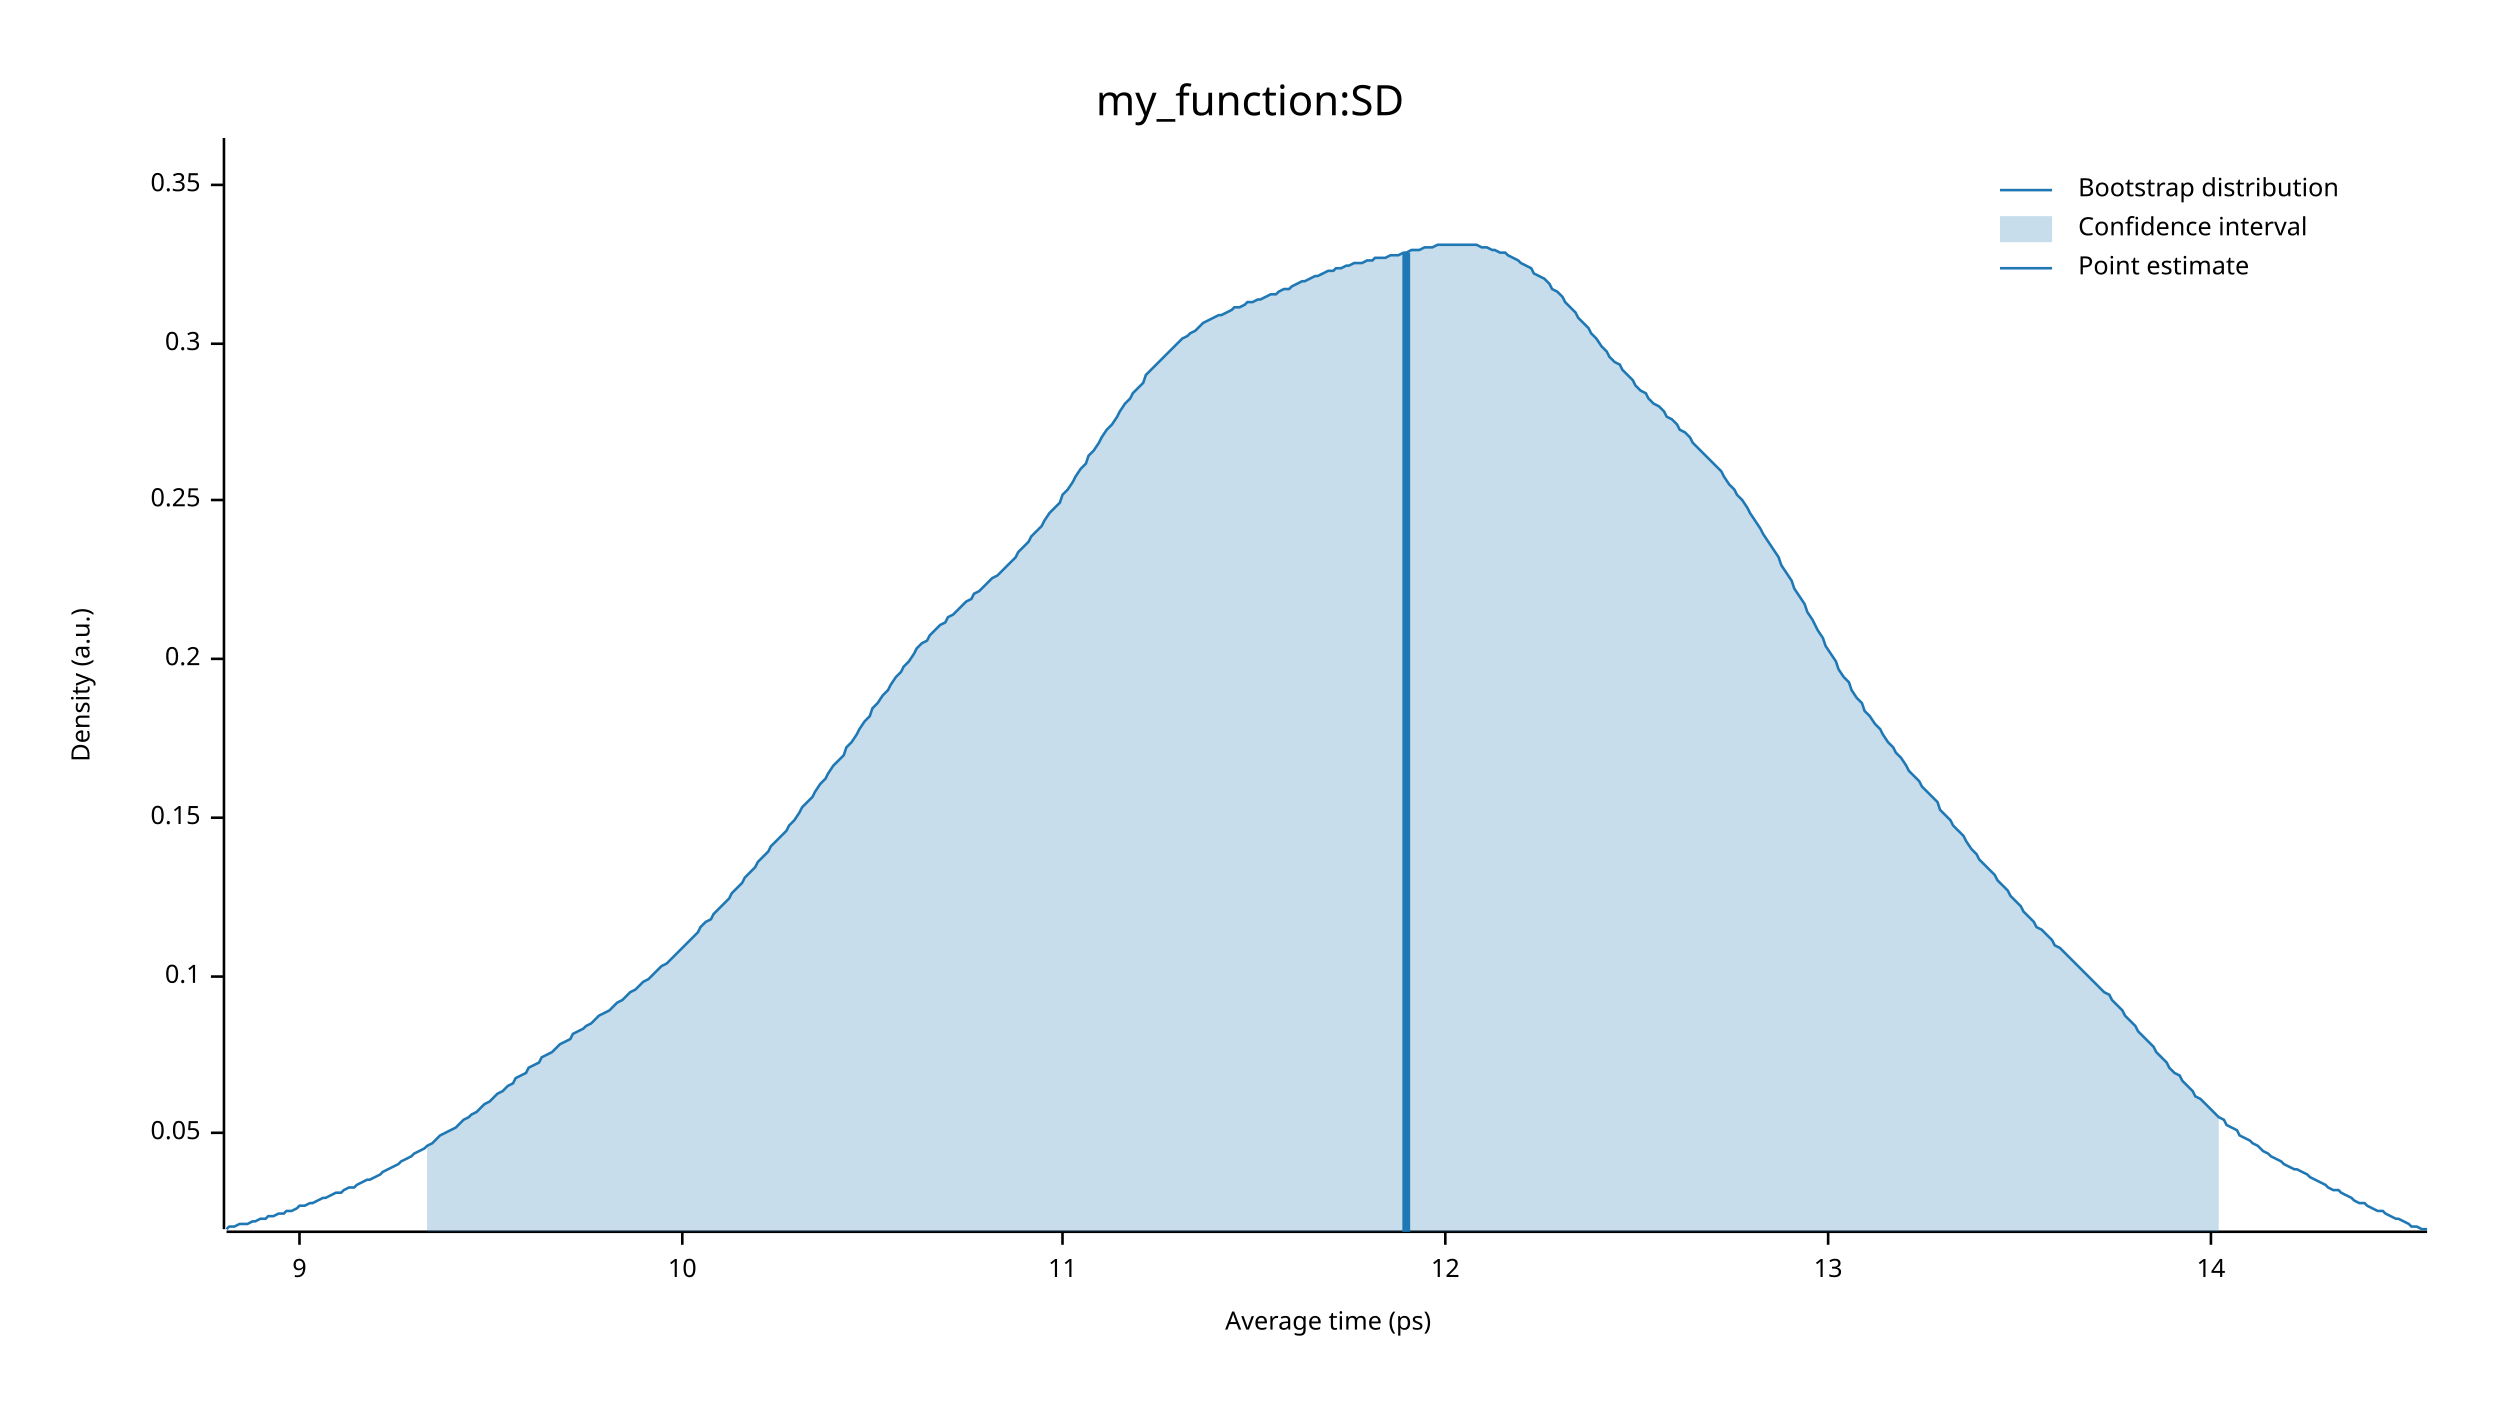
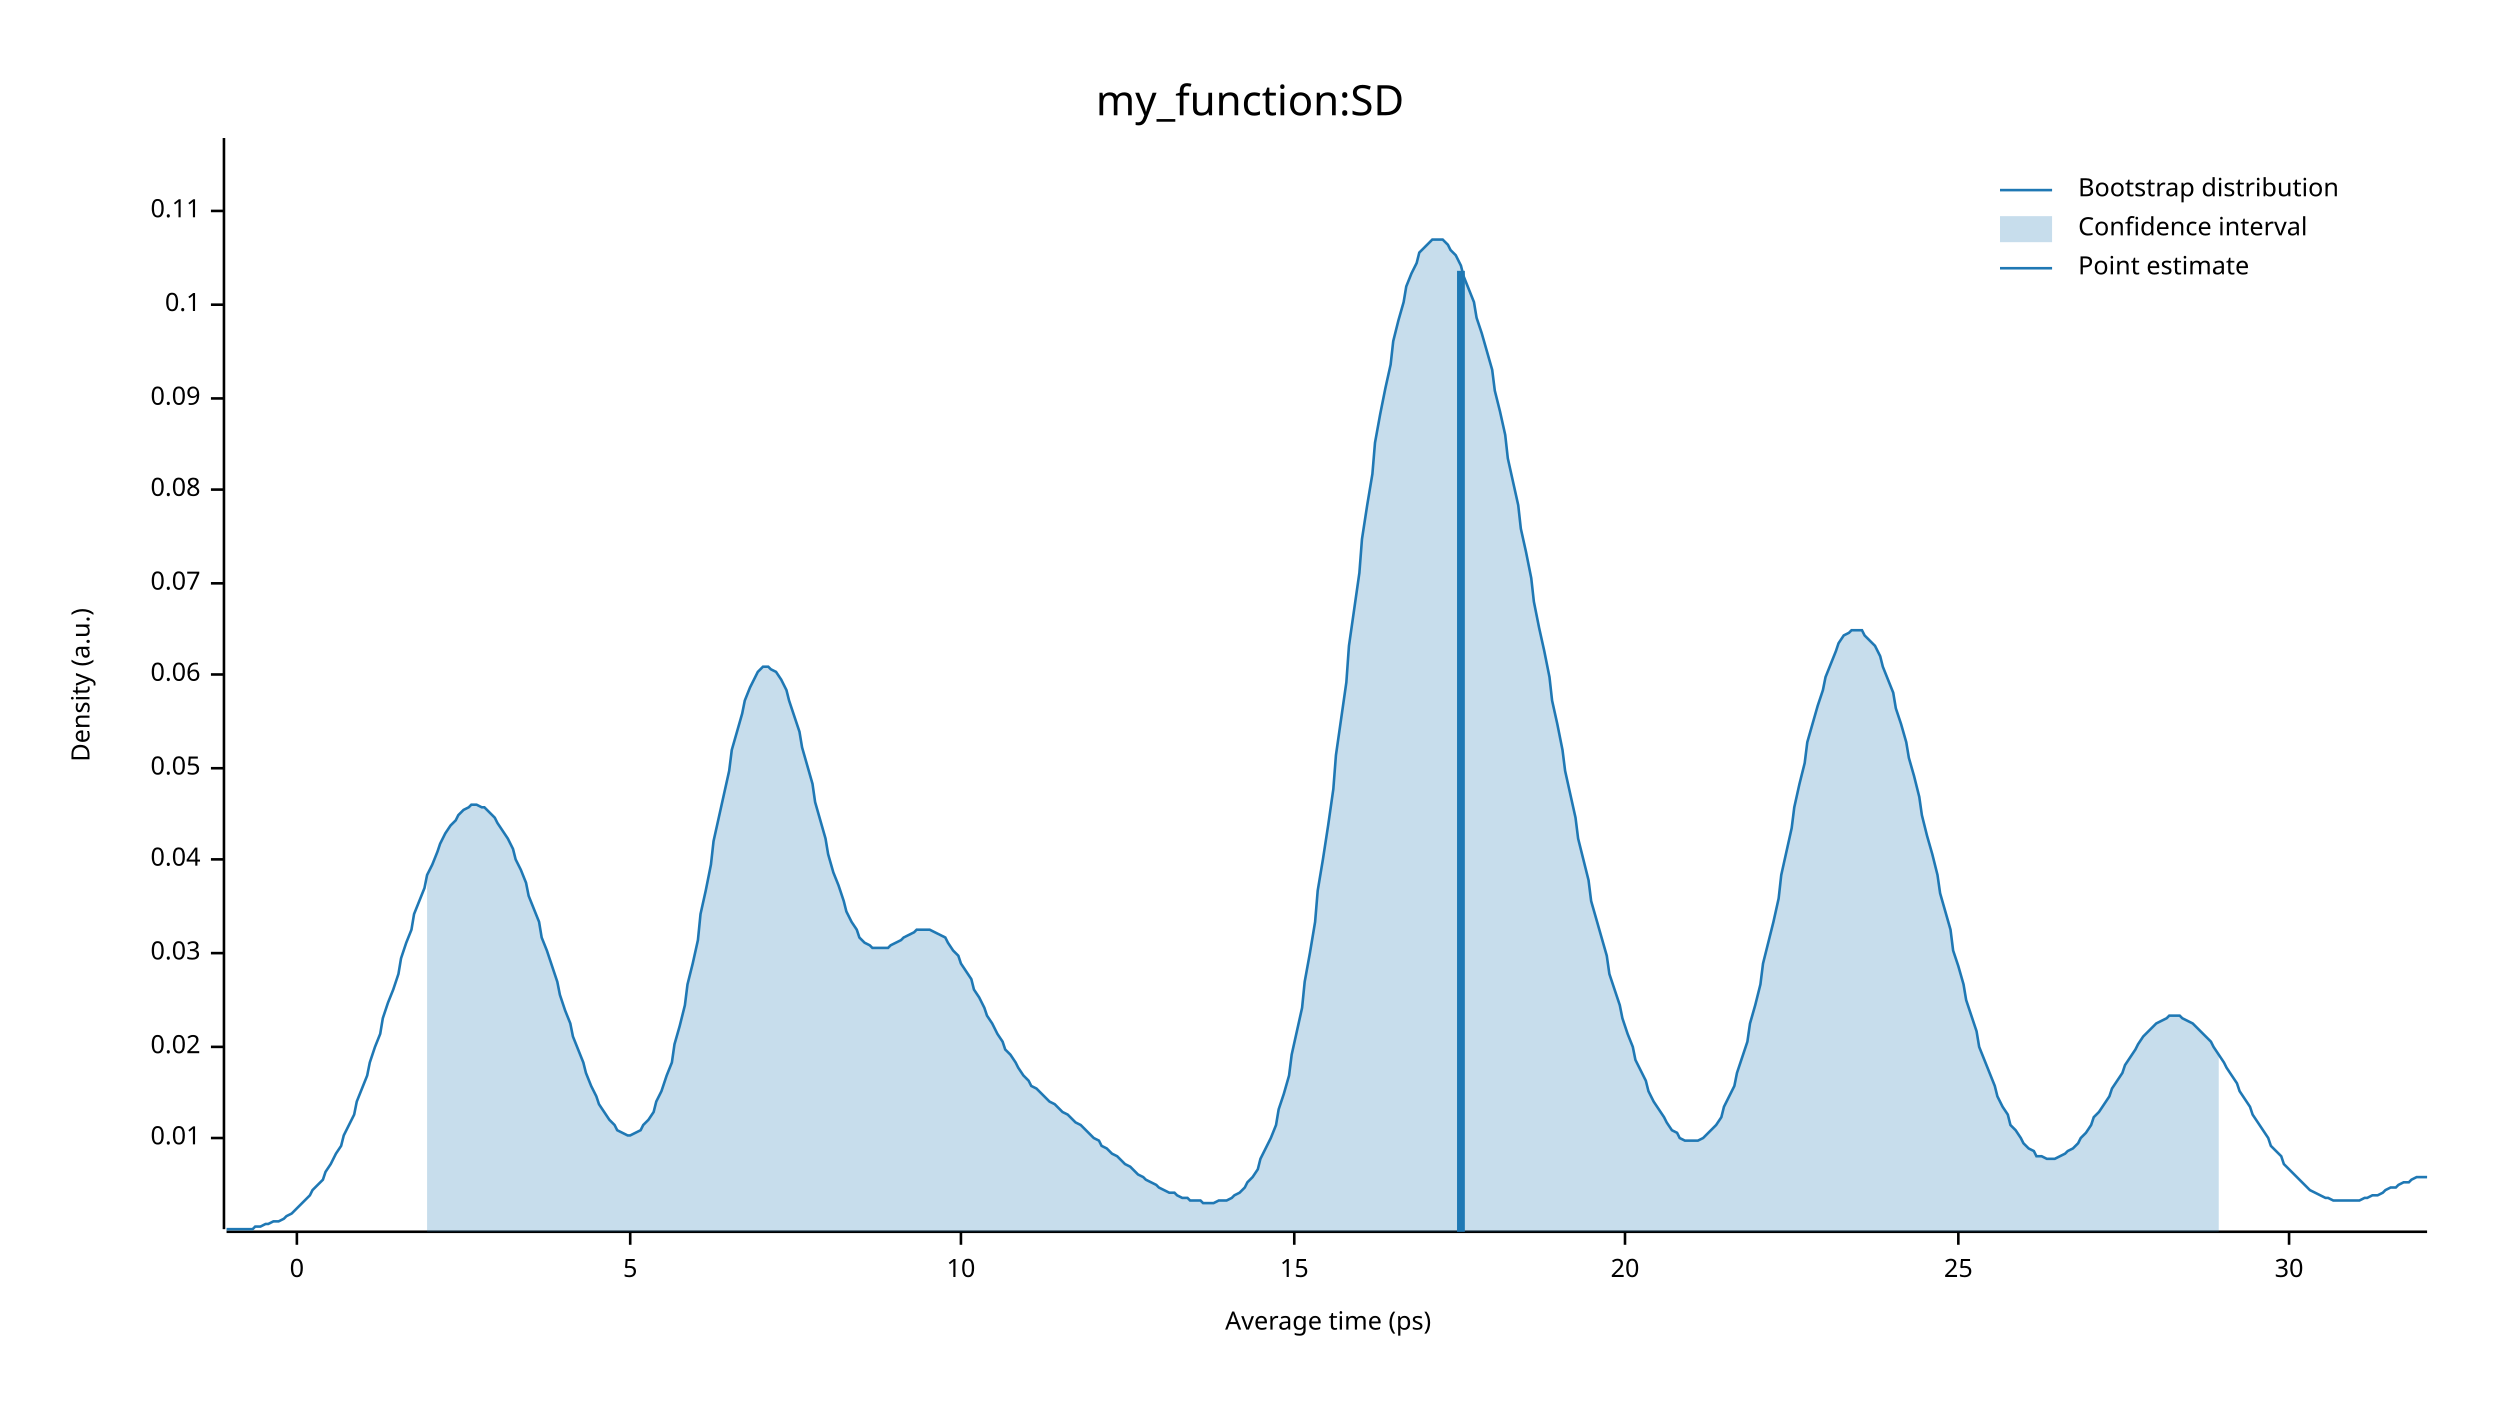
<svg xmlns="http://www.w3.org/2000/svg" width="960" height="540" viewBox="0 0 960 540">
  <text x="480" y="32" dy="0.76em" text-anchor="middle" font-family="sans-serif" font-size="16.129" opacity="1" fill="#000000">
my_function:SD
</text>
  <text x="27" y="263" dy="0.76em" text-anchor="middle" font-family="sans-serif" font-size="9.677" opacity="1" fill="#000000" transform="rotate(270, 27, 263)">
Density (a.u.)
</text>
  <text x="510" y="513" dy="-0.5ex" text-anchor="middle" font-family="sans-serif" font-size="9.677" opacity="1" fill="#000000">
Average time (ps)
</text>
  <polyline fill="none" opacity="1" stroke="#000000" stroke-width="1" points="86,53 86,472 " />
-   <text x="77" y="435" dy="0.5ex" text-anchor="end" font-family="sans-serif" font-size="9.677" opacity="1" fill="#000000">
+   <text x="77" y="437" dy="0.5ex" text-anchor="end" font-family="sans-serif" font-size="9.677" opacity="1" fill="#000000">
+ 0.01
+ </text>
+   <polyline fill="none" opacity="1" stroke="#000000" stroke-width="1" points="81,437 86,437 " />
+   <text x="77" y="402" dy="0.5ex" text-anchor="end" font-family="sans-serif" font-size="9.677" opacity="1" fill="#000000">
+ 0.02
+ </text>
+   <polyline fill="none" opacity="1" stroke="#000000" stroke-width="1" points="81,402 86,402 " />
+   <text x="77" y="366" dy="0.5ex" text-anchor="end" font-family="sans-serif" font-size="9.677" opacity="1" fill="#000000">
+ 0.03
+ </text>
+   <polyline fill="none" opacity="1" stroke="#000000" stroke-width="1" points="81,366 86,366 " />
+   <text x="77" y="330" dy="0.5ex" text-anchor="end" font-family="sans-serif" font-size="9.677" opacity="1" fill="#000000">
+ 0.04
+ </text>
+   <polyline fill="none" opacity="1" stroke="#000000" stroke-width="1" points="81,330 86,330 " />
+   <text x="77" y="295" dy="0.5ex" text-anchor="end" font-family="sans-serif" font-size="9.677" opacity="1" fill="#000000">
0.05
</text>
-   <polyline fill="none" opacity="1" stroke="#000000" stroke-width="1" points="81,435 86,435 " />
-   <text x="77" y="375" dy="0.5ex" text-anchor="end" font-family="sans-serif" font-size="9.677" opacity="1" fill="#000000">
+   <polyline fill="none" opacity="1" stroke="#000000" stroke-width="1" points="81,295 86,295 " />
+   <text x="77" y="259" dy="0.5ex" text-anchor="end" font-family="sans-serif" font-size="9.677" opacity="1" fill="#000000">
+ 0.06
+ </text>
+   <polyline fill="none" opacity="1" stroke="#000000" stroke-width="1" points="81,259 86,259 " />
+   <text x="77" y="224" dy="0.5ex" text-anchor="end" font-family="sans-serif" font-size="9.677" opacity="1" fill="#000000">
+ 0.07
+ </text>
+   <polyline fill="none" opacity="1" stroke="#000000" stroke-width="1" points="81,224 86,224 " />
+   <text x="77" y="188" dy="0.5ex" text-anchor="end" font-family="sans-serif" font-size="9.677" opacity="1" fill="#000000">
+ 0.08
+ </text>
+   <polyline fill="none" opacity="1" stroke="#000000" stroke-width="1" points="81,188 86,188 " />
+   <text x="77" y="153" dy="0.5ex" text-anchor="end" font-family="sans-serif" font-size="9.677" opacity="1" fill="#000000">
+ 0.09
+ </text>
+   <polyline fill="none" opacity="1" stroke="#000000" stroke-width="1" points="81,153 86,153 " />
+   <text x="77" y="117" dy="0.5ex" text-anchor="end" font-family="sans-serif" font-size="9.677" opacity="1" fill="#000000">
0.1
</text>
-   <polyline fill="none" opacity="1" stroke="#000000" stroke-width="1" points="81,375 86,375 " />
-   <text x="77" y="314" dy="0.5ex" text-anchor="end" font-family="sans-serif" font-size="9.677" opacity="1" fill="#000000">
- 0.15
+   <polyline fill="none" opacity="1" stroke="#000000" stroke-width="1" points="81,117 86,117 " />
+   <text x="77" y="81" dy="0.5ex" text-anchor="end" font-family="sans-serif" font-size="9.677" opacity="1" fill="#000000">
+ 0.11
</text>
-   <polyline fill="none" opacity="1" stroke="#000000" stroke-width="1" points="81,314 86,314 " />
-   <text x="77" y="253" dy="0.5ex" text-anchor="end" font-family="sans-serif" font-size="9.677" opacity="1" fill="#000000">
- 0.2
+   <polyline fill="none" opacity="1" stroke="#000000" stroke-width="1" points="81,81 86,81 " />
+   <polyline fill="none" opacity="1" stroke="#000000" stroke-width="1" points="87,473 932,473 " />
+   <text x="114" y="483" dy="0.76em" text-anchor="middle" font-family="sans-serif" font-size="9.677" opacity="1" fill="#000000">
+ 0
</text>
-   <polyline fill="none" opacity="1" stroke="#000000" stroke-width="1" points="81,253 86,253 " />
-   <text x="77" y="192" dy="0.5ex" text-anchor="end" font-family="sans-serif" font-size="9.677" opacity="1" fill="#000000">
- 0.25
+   <polyline fill="none" opacity="1" stroke="#000000" stroke-width="1" points="114,473 114,478 " />
+   <text x="242" y="483" dy="0.76em" text-anchor="middle" font-family="sans-serif" font-size="9.677" opacity="1" fill="#000000">
+ 5
</text>
-   <polyline fill="none" opacity="1" stroke="#000000" stroke-width="1" points="81,192 86,192 " />
-   <text x="77" y="132" dy="0.5ex" text-anchor="end" font-family="sans-serif" font-size="9.677" opacity="1" fill="#000000">
- 0.3
- </text>
-   <polyline fill="none" opacity="1" stroke="#000000" stroke-width="1" points="81,132 86,132 " />
-   <text x="77" y="71" dy="0.5ex" text-anchor="end" font-family="sans-serif" font-size="9.677" opacity="1" fill="#000000">
- 0.35
- </text>
-   <polyline fill="none" opacity="1" stroke="#000000" stroke-width="1" points="81,71 86,71 " />
-   <polyline fill="none" opacity="1" stroke="#000000" stroke-width="1" points="87,473 932,473 " />
-   <text x="115" y="483" dy="0.76em" text-anchor="middle" font-family="sans-serif" font-size="9.677" opacity="1" fill="#000000">
- 9
- </text>
-   <polyline fill="none" opacity="1" stroke="#000000" stroke-width="1" points="115,473 115,478 " />
-   <text x="262" y="483" dy="0.76em" text-anchor="middle" font-family="sans-serif" font-size="9.677" opacity="1" fill="#000000">
+   <polyline fill="none" opacity="1" stroke="#000000" stroke-width="1" points="242,473 242,478 " />
+   <text x="369" y="483" dy="0.76em" text-anchor="middle" font-family="sans-serif" font-size="9.677" opacity="1" fill="#000000">
10
</text>
-   <polyline fill="none" opacity="1" stroke="#000000" stroke-width="1" points="262,473 262,478 " />
-   <text x="408" y="483" dy="0.76em" text-anchor="middle" font-family="sans-serif" font-size="9.677" opacity="1" fill="#000000">
- 11
+   <polyline fill="none" opacity="1" stroke="#000000" stroke-width="1" points="369,473 369,478 " />
+   <text x="497" y="483" dy="0.76em" text-anchor="middle" font-family="sans-serif" font-size="9.677" opacity="1" fill="#000000">
+ 15
</text>
-   <polyline fill="none" opacity="1" stroke="#000000" stroke-width="1" points="408,473 408,478 " />
-   <text x="555" y="483" dy="0.76em" text-anchor="middle" font-family="sans-serif" font-size="9.677" opacity="1" fill="#000000">
- 12
+   <polyline fill="none" opacity="1" stroke="#000000" stroke-width="1" points="497,473 497,478 " />
+   <text x="624" y="483" dy="0.76em" text-anchor="middle" font-family="sans-serif" font-size="9.677" opacity="1" fill="#000000">
+ 20
</text>
-   <polyline fill="none" opacity="1" stroke="#000000" stroke-width="1" points="555,473 555,478 " />
-   <text x="702" y="483" dy="0.76em" text-anchor="middle" font-family="sans-serif" font-size="9.677" opacity="1" fill="#000000">
- 13
+   <polyline fill="none" opacity="1" stroke="#000000" stroke-width="1" points="624,473 624,478 " />
+   <text x="752" y="483" dy="0.76em" text-anchor="middle" font-family="sans-serif" font-size="9.677" opacity="1" fill="#000000">
+ 25
</text>
-   <polyline fill="none" opacity="1" stroke="#000000" stroke-width="1" points="702,473 702,478 " />
-   <text x="849" y="483" dy="0.76em" text-anchor="middle" font-family="sans-serif" font-size="9.677" opacity="1" fill="#000000">
- 14
+   <polyline fill="none" opacity="1" stroke="#000000" stroke-width="1" points="752,473 752,478 " />
+   <text x="879" y="483" dy="0.76em" text-anchor="middle" font-family="sans-serif" font-size="9.677" opacity="1" fill="#000000">
+ 30
</text>
-   <polyline fill="none" opacity="1" stroke="#000000" stroke-width="1" points="849,473 849,478 " />
-   <polyline fill="none" opacity="1" stroke="#1F78B4" stroke-width="1" points="87,472 88,471 90,471 92,470 93,470 95,470 97,469 98,469 100,468 102,468 103,467 105,467 107,466 109,466 110,465 112,465 114,464 115,463 117,463 119,462 120,462 122,461 124,460 125,460 127,459 129,458 131,458 132,457 134,456 136,456 137,455 139,454 141,453 142,453 144,452 146,451 147,450 149,449 151,448 153,447 154,446 156,445 158,444 159,443 161,442 163,441 164,440 166,439 168,437 169,436 171,435 173,434 175,433 176,432 178,430 180,429 181,428 183,427 185,425 186,424 188,423 190,421 191,420 193,419 195,417 197,416 198,414 200,413 202,412 203,410 205,409 207,408 208,406 210,405 212,404 214,402 215,401 217,400 219,399 220,397 222,396 224,395 225,394 227,393 229,391 230,390 232,389 234,388 236,386 237,385 239,384 241,382 242,381 244,380 246,378 247,377 249,376 251,374 252,373 254,371 256,370 258,368 259,367 261,365 263,363 264,362 266,360 268,358 269,356 271,354 273,353 274,351 276,349 278,347 280,345 281,343 283,341 285,339 286,337 288,335 290,333 291,331 293,329 295,327 296,325 298,323 300,321 302,319 303,317 305,315 307,312 308,310 310,308 312,306 313,304 315,301 317,299 318,297 320,294 322,292 324,290 325,287 327,285 329,282 330,280 332,277 334,275 335,272 337,270 339,267 341,265 342,263 344,260 346,258 347,256 349,254 351,251 352,249 354,247 356,246 357,244 359,242 361,240 363,239 364,237 366,236 368,234 369,233 371,231 373,230 374,228 376,227 378,225 379,224 381,222 383,221 385,219 386,218 388,216 390,214 391,212 393,210 395,208 396,206 398,204 400,202 401,200 403,197 405,195 407,193 408,190 410,188 412,185 413,183 415,180 417,178 418,175 420,173 422,170 423,168 425,165 427,163 429,160 430,158 432,155 434,153 435,151 437,149 439,147 440,144 442,142 444,140 445,139 447,137 449,135 451,133 452,132 454,130 456,129 457,128 459,127 461,125 462,124 464,123 466,122 468,121 469,121 471,120 473,119 474,118 476,118 478,117 479,116 481,116 483,115 484,115 486,114 488,113 490,113 491,112 493,111 495,111 496,110 498,109 500,108 501,108 503,107 505,106 506,106 508,105 510,104 512,104 513,103 515,103 517,102 518,102 520,101 522,101 523,101 525,100 527,100 528,99 530,99 532,99 534,98 535,98 537,98 539,97 540,97 542,96 544,96 545,96 547,95 549,95 550,95 552,94 554,94 556,94 557,94 559,94 561,94 562,94 564,94 566,94 567,94 569,95 571,95 573,96 574,96 576,97 578,97 579,98 581,99 583,100 584,101 586,102 588,103 589,105 591,106 593,107 595,109 596,111 598,112 600,114 601,116 603,118 605,120 606,122 608,124 610,126 611,128 613,130 615,133 617,135 618,137 620,139 622,140 623,142 625,144 627,146 628,148 630,150 632,151 633,153 635,155 637,156 639,158 640,160 642,161 644,163 645,165 647,166 649,168 650,170 652,172 654,174 655,175 657,177 659,179 661,181 662,183 664,186 666,188 667,190 669,192 671,195 672,197 674,200 676,203 677,205 679,208 681,211 683,214 684,217 686,220 688,223 689,226 691,229 693,232 694,235 696,238 698,242 700,245 701,248 703,251 705,254 706,257 708,260 710,262 711,265 713,268 715,270 716,273 718,275 720,278 722,280 723,282 725,285 727,287 728,289 730,291 732,294 733,296 735,298 737,300 738,302 740,304 742,306 744,308 745,311 747,313 749,315 750,317 752,319 754,321 755,323 757,326 759,328 760,330 762,332 764,334 766,336 767,338 769,340 771,342 772,344 774,346 776,348 777,350 779,352 781,354 782,356 784,357 786,359 788,361 789,363 791,364 793,366 794,367 796,369 798,371 799,372 801,374 803,376 804,377 806,379 808,381 810,382 811,384 813,386 815,388 816,390 818,392 820,394 821,396 823,398 825,400 827,402 828,404 830,406 832,408 833,410 835,412 837,413 838,415 840,417 842,419 843,421 845,422 847,424 849,426 850,427 852,429 854,430 855,432 857,433 859,434 860,436 862,437 864,438 865,439 867,440 869,442 871,443 872,444 874,445 876,446 877,447 879,448 881,449 882,449 884,450 886,451 887,452 889,453 891,454 893,455 894,456 896,457 898,457 899,458 901,459 903,460 904,461 906,462 908,462 909,463 911,464 913,465 915,465 916,466 918,467 920,468 921,468 923,469 925,470 926,471 928,471 930,472 932,472 " />
-   <polygon opacity="0.25" fill="#1F78B4" points="164,440 166,439 168,437 169,436 171,435 173,434 175,433 176,432 178,430 180,429 181,428 183,427 185,425 186,424 188,423 190,421 191,420 193,419 195,417 197,416 198,414 200,413 202,412 203,410 205,409 207,408 208,406 210,405 212,404 214,402 215,401 217,400 219,399 220,397 222,396 224,395 225,394 227,393 229,391 230,390 232,389 234,388 236,386 237,385 239,384 241,382 242,381 244,380 246,378 247,377 249,376 251,374 252,373 254,371 256,370 258,368 259,367 261,365 263,363 264,362 266,360 268,358 269,356 271,354 273,353 274,351 276,349 278,347 280,345 281,343 283,341 285,339 286,337 288,335 290,333 291,331 293,329 295,327 296,325 298,323 300,321 302,319 303,317 305,315 307,312 308,310 310,308 312,306 313,304 315,301 317,299 318,297 320,294 322,292 324,290 325,287 327,285 329,282 330,280 332,277 334,275 335,272 337,270 339,267 341,265 342,263 344,260 346,258 347,256 349,254 351,251 352,249 354,247 356,246 357,244 359,242 361,240 363,239 364,237 366,236 368,234 369,233 371,231 373,230 374,228 376,227 378,225 379,224 381,222 383,221 385,219 386,218 388,216 390,214 391,212 393,210 395,208 396,206 398,204 400,202 401,200 403,197 405,195 407,193 408,190 410,188 412,185 413,183 415,180 417,178 418,175 420,173 422,170 423,168 425,165 427,163 429,160 430,158 432,155 434,153 435,151 437,149 439,147 440,144 442,142 444,140 445,139 447,137 449,135 451,133 452,132 454,130 456,129 457,128 459,127 461,125 462,124 464,123 466,122 468,121 469,121 471,120 473,119 474,118 476,118 478,117 479,116 481,116 483,115 484,115 486,114 488,113 490,113 491,112 493,111 495,111 496,110 498,109 500,108 501,108 503,107 505,106 506,106 508,105 510,104 512,104 513,103 515,103 517,102 518,102 520,101 522,101 523,101 525,100 527,100 528,99 530,99 532,99 534,98 535,98 537,98 539,97 540,97 542,96 544,96 545,96 547,95 549,95 550,95 552,94 554,94 556,94 557,94 559,94 561,94 562,94 564,94 566,94 567,94 569,95 571,95 573,96 574,96 576,97 578,97 579,98 581,99 583,100 584,101 586,102 588,103 589,105 591,106 593,107 595,109 596,111 598,112 600,114 601,116 603,118 605,120 606,122 608,124 610,126 611,128 613,130 615,133 617,135 618,137 620,139 622,140 623,142 625,144 627,146 628,148 630,150 632,151 633,153 635,155 637,156 639,158 640,160 642,161 644,163 645,165 647,166 649,168 650,170 652,172 654,174 655,175 657,177 659,179 661,181 662,183 664,186 666,188 667,190 669,192 671,195 672,197 674,200 676,203 677,205 679,208 681,211 683,214 684,217 686,220 688,223 689,226 691,229 693,232 694,235 696,238 698,242 700,245 701,248 703,251 705,254 706,257 708,260 710,262 711,265 713,268 715,270 716,273 718,275 720,278 722,280 723,282 725,285 727,287 728,289 730,291 732,294 733,296 735,298 737,300 738,302 740,304 742,306 744,308 745,311 747,313 749,315 750,317 752,319 754,321 755,323 757,326 759,328 760,330 762,332 764,334 766,336 767,338 769,340 771,342 772,344 774,346 776,348 777,350 779,352 781,354 782,356 784,357 786,359 788,361 789,363 791,364 793,366 794,367 796,369 798,371 799,372 801,374 803,376 804,377 806,379 808,381 810,382 811,384 813,386 815,388 816,390 818,392 820,394 821,396 823,398 825,400 827,402 828,404 830,406 832,408 833,410 835,412 837,413 838,415 840,417 842,419 843,421 845,422 847,424 849,426 850,427 852,429 852,473 164,473 " />
-   <polyline fill="none" opacity="1" stroke="#1F78B4" stroke-width="3" points="540,473 540,97 " />
+   <polyline fill="none" opacity="1" stroke="#000000" stroke-width="1" points="879,473 879,478 " />
+   <polyline fill="none" opacity="1" stroke="#1F78B4" stroke-width="1" points="87,472 88,472 90,472 92,472 93,472 95,472 97,472 98,471 100,471 102,470 103,470 105,469 107,469 109,468 110,467 112,466 114,464 115,463 117,461 119,459 120,457 122,455 124,453 125,450 127,447 129,443 131,440 132,436 134,432 136,428 137,423 139,418 141,413 142,408 144,402 146,397 147,391 149,385 151,380 153,374 154,368 156,362 158,357 159,351 161,346 163,341 164,336 166,332 168,327 169,324 171,320 173,317 175,315 176,313 178,311 180,310 181,309 183,309 185,310 186,310 188,312 190,314 191,316 193,319 195,322 197,326 198,330 200,334 202,339 203,344 205,349 207,354 208,360 210,365 212,371 214,377 215,382 217,388 219,393 220,398 222,403 224,408 225,412 227,417 229,421 230,424 232,427 234,430 236,432 237,434 239,435 241,436 242,436 244,435 246,434 247,432 249,430 251,427 252,423 254,419 256,413 258,408 259,401 261,394 263,386 264,378 266,370 268,361 269,351 271,342 273,332 274,323 276,314 278,305 280,296 281,288 283,281 285,274 286,269 288,264 290,260 291,258 293,256 295,256 296,257 298,258 300,261 302,265 303,269 305,275 307,281 308,287 310,294 312,301 313,308 315,315 317,322 318,328 320,335 322,340 324,346 325,350 327,354 329,357 330,360 332,362 334,363 335,364 337,364 339,364 341,364 342,363 344,362 346,361 347,360 349,359 351,358 352,357 354,357 356,357 357,357 359,358 361,359 363,360 364,362 366,365 368,367 369,370 371,373 373,376 374,380 376,383 378,387 379,390 381,393 383,397 385,400 386,403 388,405 390,408 391,410 393,413 395,415 396,417 398,418 400,420 401,421 403,423 405,424 407,426 408,427 410,428 412,430 413,431 415,432 417,434 418,435 420,437 422,438 423,440 425,441 427,443 429,444 430,445 432,447 434,448 435,449 437,451 439,452 440,453 442,454 444,455 445,456 447,457 449,458 451,458 452,459 454,460 456,460 457,461 459,461 461,461 462,462 464,462 466,462 468,461 469,461 471,461 473,460 474,459 476,458 478,456 479,454 481,452 483,449 484,445 486,441 488,437 490,432 491,426 493,420 495,413 496,405 498,396 500,387 501,377 503,366 505,354 506,342 508,330 510,317 512,303 513,290 515,276 517,262 518,248 520,234 522,220 523,207 525,194 527,182 528,170 530,159 532,149 534,140 535,131 537,123 539,116 540,110 542,105 544,101 545,97 547,95 549,93 550,92 552,92 554,92 556,94 557,96 559,98 561,102 562,106 564,111 566,116 567,122 569,128 571,135 573,142 574,150 576,158 578,167 579,176 581,185 583,194 584,203 586,212 588,222 589,231 591,241 593,250 595,260 596,269 598,278 600,288 601,296 603,305 605,314 606,322 608,330 610,338 611,346 613,353 615,360 617,367 618,374 620,380 622,386 623,391 625,397 627,402 628,407 630,411 632,415 633,419 635,423 637,426 639,429 640,431 642,434 644,435 645,437 647,438 649,438 650,438 652,438 654,437 655,436 657,434 659,432 661,429 662,425 664,421 666,417 667,412 669,406 671,400 672,393 674,386 676,378 677,370 679,362 681,354 683,345 684,336 686,327 688,318 689,310 691,301 693,293 694,285 696,278 698,271 700,265 701,260 703,255 705,250 706,247 708,244 710,243 711,242 713,242 715,242 716,244 718,246 720,248 722,252 723,256 725,261 727,266 728,272 730,278 732,285 733,291 735,298 737,306 738,313 740,321 742,328 744,336 745,343 747,350 749,357 750,365 752,371 754,378 755,384 757,390 759,396 760,402 762,407 764,412 766,417 767,421 769,425 771,428 772,432 774,434 776,437 777,439 779,441 781,442 782,444 784,444 786,445 788,445 789,445 791,444 793,443 794,442 796,441 798,439 799,437 801,435 803,432 804,429 806,427 808,424 810,421 811,418 813,415 815,412 816,409 818,406 820,403 821,401 823,398 825,396 827,394 828,393 830,392 832,391 833,390 835,390 837,390 838,391 840,392 842,393 843,394 845,396 847,398 849,400 850,402 852,405 854,408 855,410 857,413 859,416 860,419 862,422 864,425 865,428 867,431 869,434 871,437 872,440 874,442 876,444 877,447 879,449 881,451 882,452 884,454 886,456 887,457 889,458 891,459 893,460 894,460 896,461 898,461 899,461 901,461 903,461 904,461 906,461 908,460 909,460 911,459 913,459 915,458 916,457 918,456 920,456 921,455 923,454 925,454 926,453 928,452 930,452 932,452 " />
+   <polygon opacity="0.25" fill="#1F78B4" points="164,336 166,332 168,327 169,324 171,320 173,317 175,315 176,313 178,311 180,310 181,309 183,309 185,310 186,310 188,312 190,314 191,316 193,319 195,322 197,326 198,330 200,334 202,339 203,344 205,349 207,354 208,360 210,365 212,371 214,377 215,382 217,388 219,393 220,398 222,403 224,408 225,412 227,417 229,421 230,424 232,427 234,430 236,432 237,434 239,435 241,436 242,436 244,435 246,434 247,432 249,430 251,427 252,423 254,419 256,413 258,408 259,401 261,394 263,386 264,378 266,370 268,361 269,351 271,342 273,332 274,323 276,314 278,305 280,296 281,288 283,281 285,274 286,269 288,264 290,260 291,258 293,256 295,256 296,257 298,258 300,261 302,265 303,269 305,275 307,281 308,287 310,294 312,301 313,308 315,315 317,322 318,328 320,335 322,340 324,346 325,350 327,354 329,357 330,360 332,362 334,363 335,364 337,364 339,364 341,364 342,363 344,362 346,361 347,360 349,359 351,358 352,357 354,357 356,357 357,357 359,358 361,359 363,360 364,362 366,365 368,367 369,370 371,373 373,376 374,380 376,383 378,387 379,390 381,393 383,397 385,400 386,403 388,405 390,408 391,410 393,413 395,415 396,417 398,418 400,420 401,421 403,423 405,424 407,426 408,427 410,428 412,430 413,431 415,432 417,434 418,435 420,437 422,438 423,440 425,441 427,443 429,444 430,445 432,447 434,448 435,449 437,451 439,452 440,453 442,454 444,455 445,456 447,457 449,458 451,458 452,459 454,460 456,460 457,461 459,461 461,461 462,462 464,462 466,462 468,461 469,461 471,461 473,460 474,459 476,458 478,456 479,454 481,452 483,449 484,445 486,441 488,437 490,432 491,426 493,420 495,413 496,405 498,396 500,387 501,377 503,366 505,354 506,342 508,330 510,317 512,303 513,290 515,276 517,262 518,248 520,234 522,220 523,207 525,194 527,182 528,170 530,159 532,149 534,140 535,131 537,123 539,116 540,110 542,105 544,101 545,97 547,95 549,93 550,92 552,92 554,92 556,94 557,96 559,98 561,102 562,106 564,111 566,116 567,122 569,128 571,135 573,142 574,150 576,158 578,167 579,176 581,185 583,194 584,203 586,212 588,222 589,231 591,241 593,250 595,260 596,269 598,278 600,288 601,296 603,305 605,314 606,322 608,330 610,338 611,346 613,353 615,360 617,367 618,374 620,380 622,386 623,391 625,397 627,402 628,407 630,411 632,415 633,419 635,423 637,426 639,429 640,431 642,434 644,435 645,437 647,438 649,438 650,438 652,438 654,437 655,436 657,434 659,432 661,429 662,425 664,421 666,417 667,412 669,406 671,400 672,393 674,386 676,378 677,370 679,362 681,354 683,345 684,336 686,327 688,318 689,310 691,301 693,293 694,285 696,278 698,271 700,265 701,260 703,255 705,250 706,247 708,244 710,243 711,242 713,242 715,242 716,244 718,246 720,248 722,252 723,256 725,261 727,266 728,272 730,278 732,285 733,291 735,298 737,306 738,313 740,321 742,328 744,336 745,343 747,350 749,357 750,365 752,371 754,378 755,384 757,390 759,396 760,402 762,407 764,412 766,417 767,421 769,425 771,428 772,432 774,434 776,437 777,439 779,441 781,442 782,444 784,444 786,445 788,445 789,445 791,444 793,443 794,442 796,441 798,439 799,437 801,435 803,432 804,429 806,427 808,424 810,421 811,418 813,415 815,412 816,409 818,406 820,403 821,401 823,398 825,396 827,394 828,393 830,392 832,391 833,390 835,390 837,390 838,391 840,392 842,393 843,394 845,396 847,398 849,400 850,402 852,405 852,473 164,473 " />
+   <polyline fill="none" opacity="1" stroke="#1F78B4" stroke-width="3" points="561,473 561,104 " />
  <text x="798" y="68" dy="0.76em" text-anchor="start" font-family="sans-serif" font-size="9.677" opacity="1" fill="#000000">
Bootstrap distribution
</text>
  <text x="798" y="83" dy="0.76em" text-anchor="start" font-family="sans-serif" font-size="9.677" opacity="1" fill="#000000">
Confidence interval
</text>
  <text x="798" y="98" dy="0.76em" text-anchor="start" font-family="sans-serif" font-size="9.677" opacity="1" fill="#000000">
Point estimate
</text>
  <polyline fill="none" opacity="1" stroke="#1F78B4" stroke-width="1" points="768,73 788,73 " />
  <rect x="768" y="83" width="20" height="10" opacity="0.25" fill="#1F78B4" stroke="none" />
  <polyline fill="none" opacity="1" stroke="#1F78B4" stroke-width="1" points="768,103 788,103 " />
</svg>
